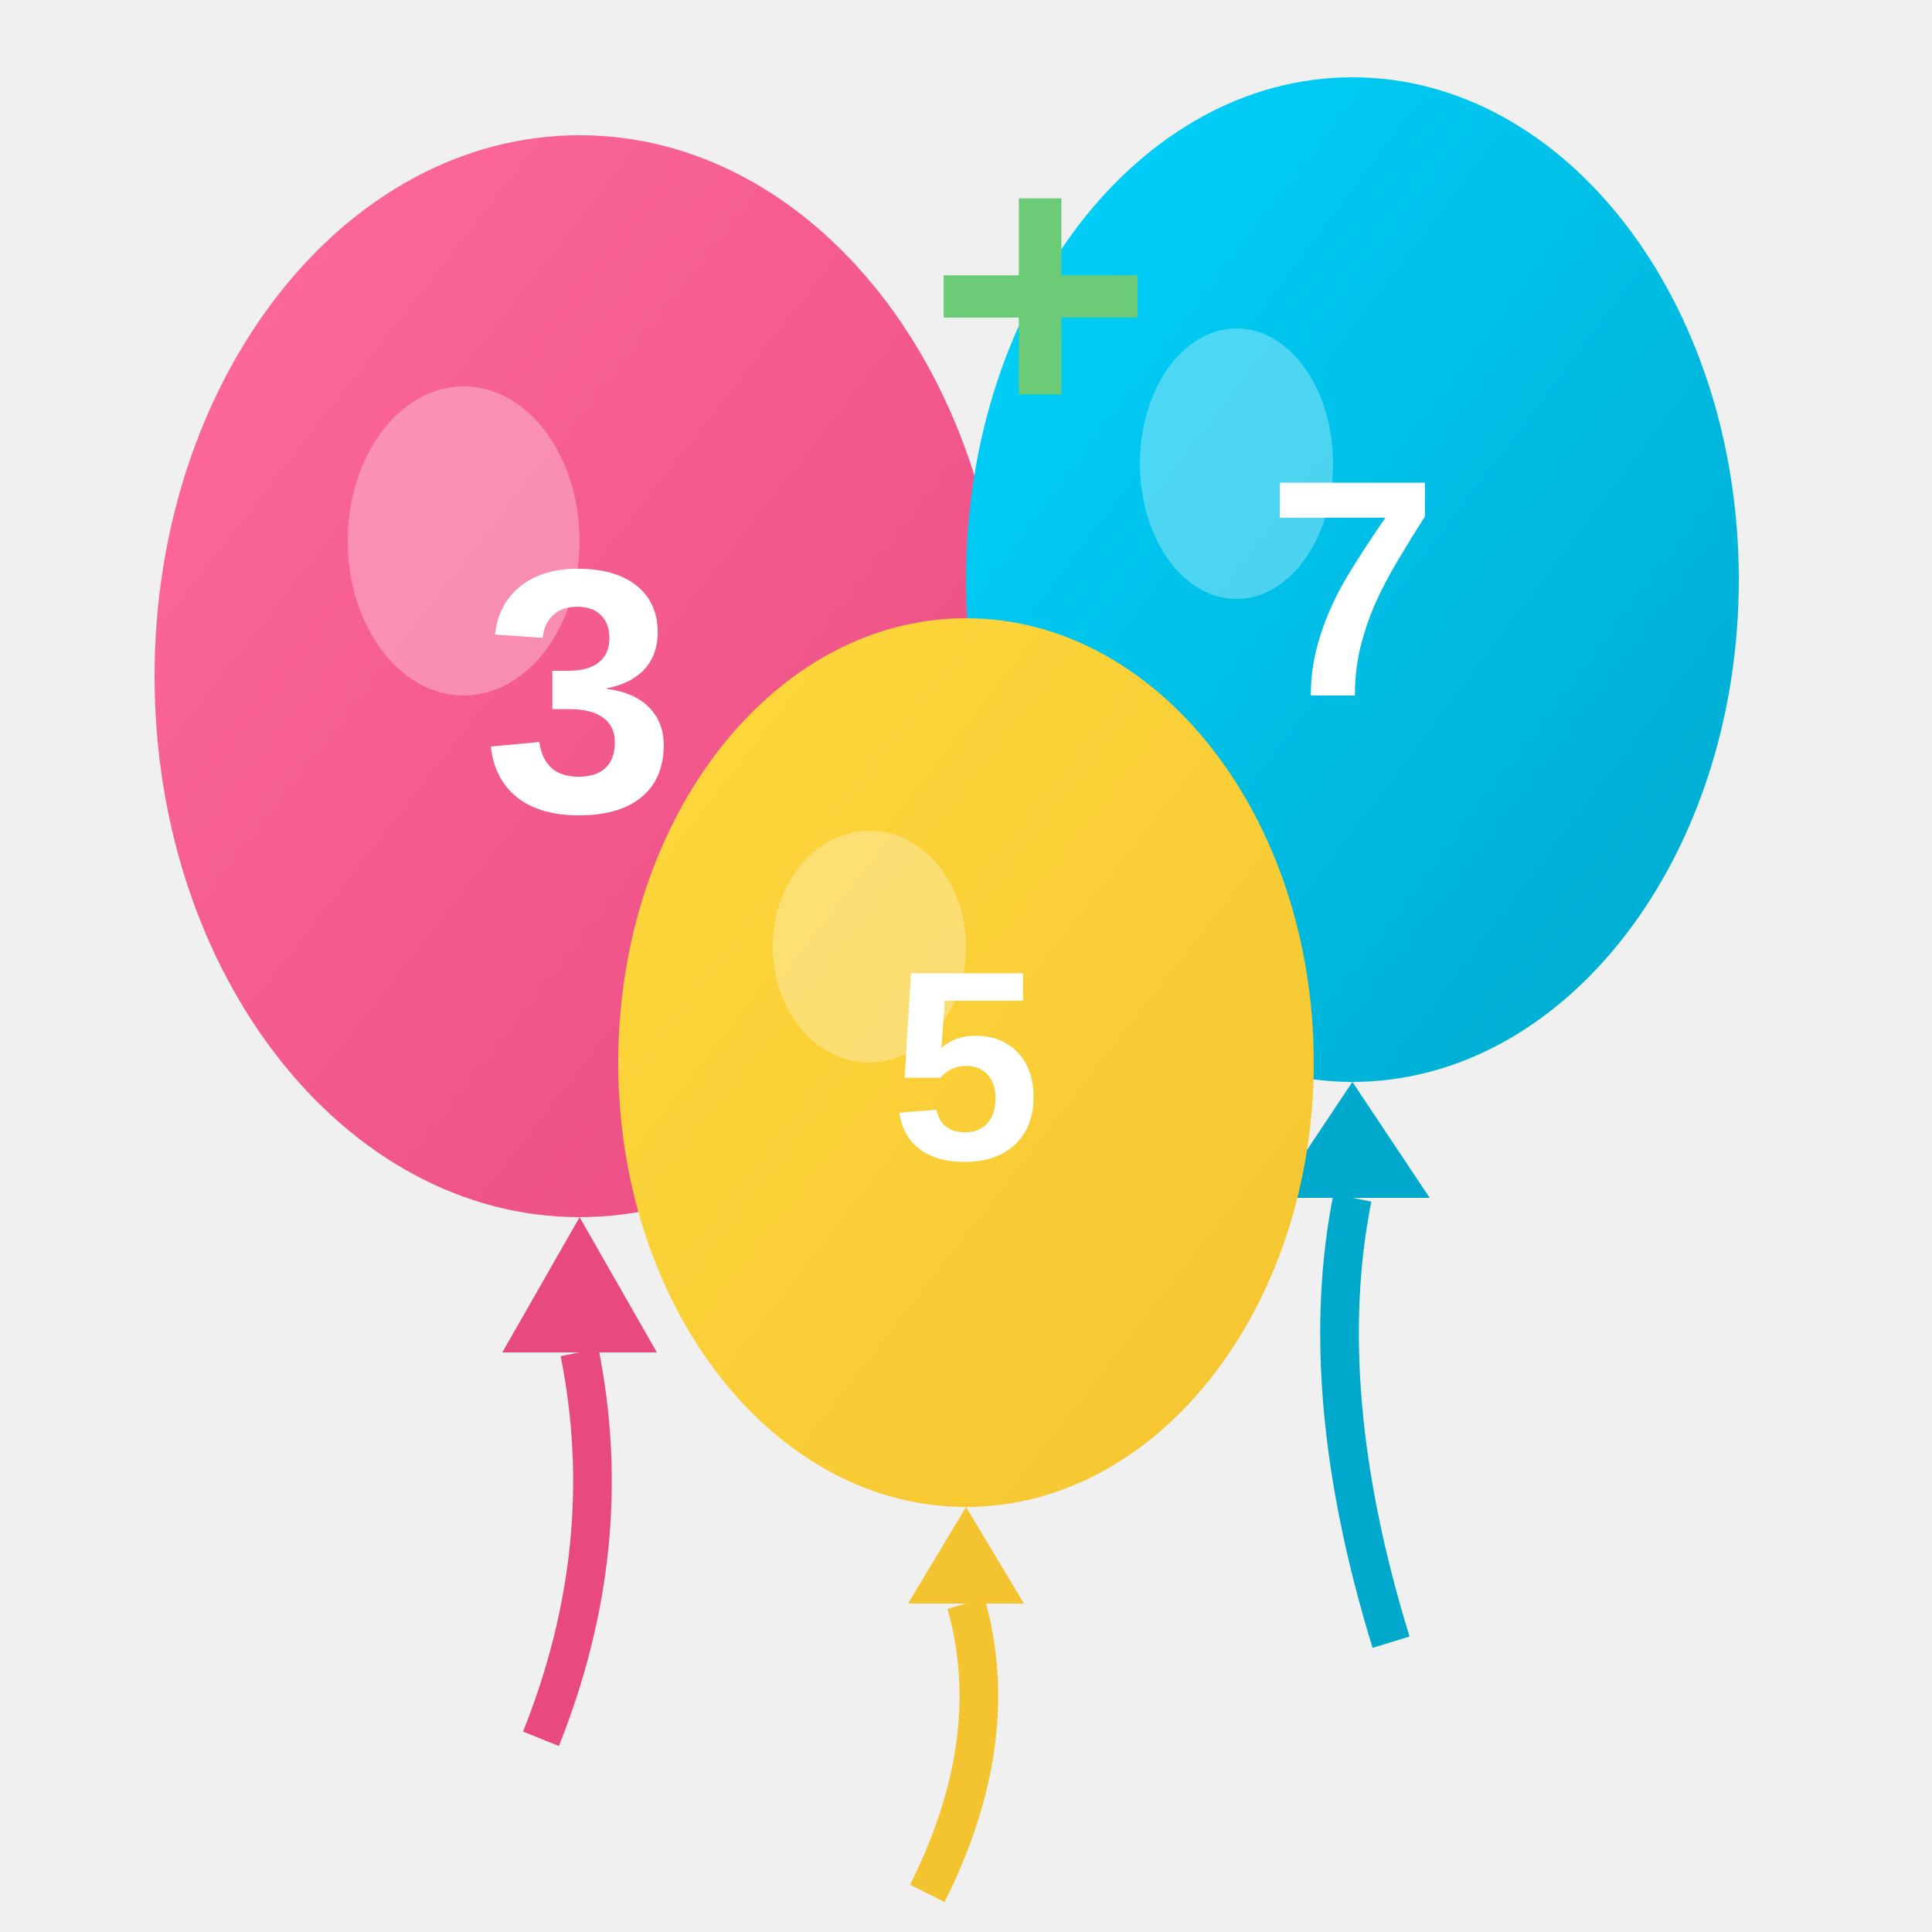
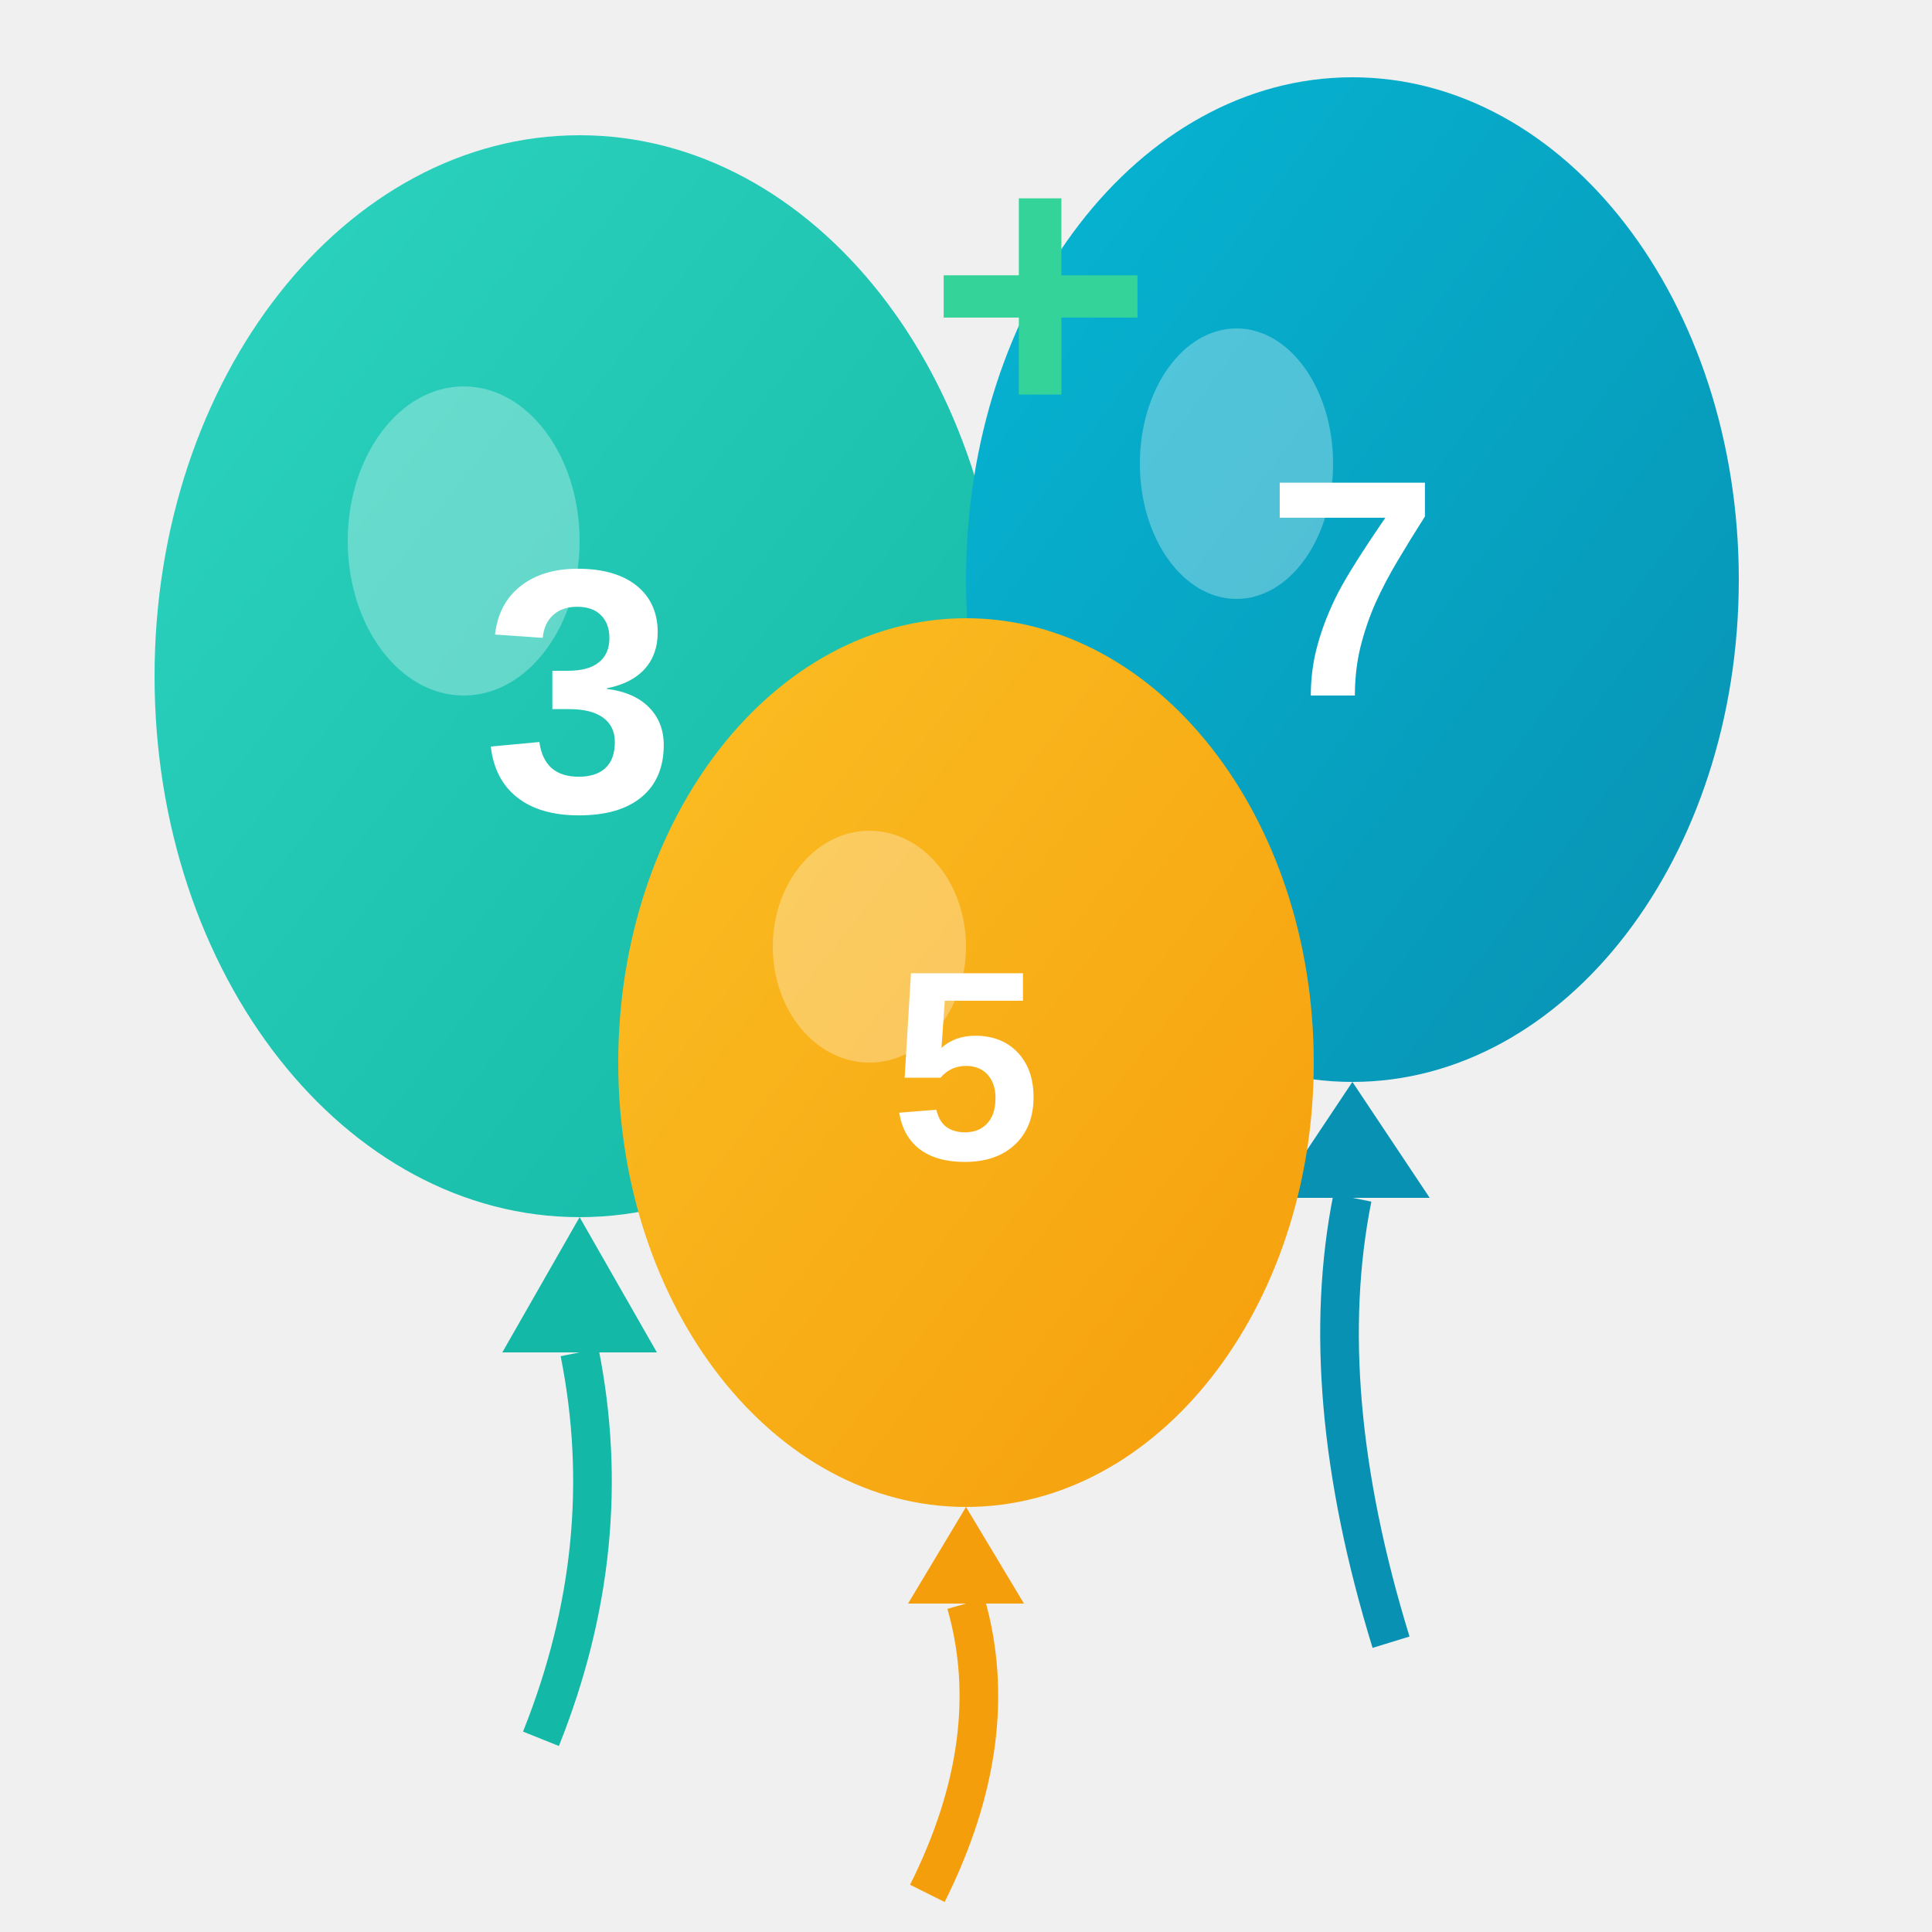
<svg xmlns="http://www.w3.org/2000/svg" viewBox="0 0 100 100">
  <defs>
    <linearGradient id="balloon1" x1="0%" y1="0%" x2="100%" y2="100%">
-       <stop offset="0%" style="stop-color:#FF6B9D" />
-       <stop offset="100%" style="stop-color:#E84A7F" />
+       <stop offset="0%" style="stop-color:#2DD4BF" />
+       <stop offset="100%" style="stop-color:#14B8A6" />
    </linearGradient>
    <linearGradient id="balloon2" x1="0%" y1="0%" x2="100%" y2="100%">
-       <stop offset="0%" style="stop-color:#00D4FF" />
-       <stop offset="100%" style="stop-color:#00A8CC" />
+       <stop offset="0%" style="stop-color:#06B6D4" />
+       <stop offset="100%" style="stop-color:#0891B2" />
    </linearGradient>
    <linearGradient id="balloon3" x1="0%" y1="0%" x2="100%" y2="100%">
-       <stop offset="0%" style="stop-color:#FFD93D" />
-       <stop offset="100%" style="stop-color:#F4C430" />
+       <stop offset="0%" style="stop-color:#FBBF24" />
+       <stop offset="100%" style="stop-color:#F59E0B" />
    </linearGradient>
  </defs>
  <ellipse cx="30" cy="35" rx="22" ry="28" fill="url(#balloon1)" />
  <ellipse cx="24" cy="28" rx="6" ry="8" fill="rgba(255,255,255,0.3)" />
-   <polygon points="30,63 26,70 34,70" fill="#E84A7F" />
-   <path d="M30 70 Q32 80 28 90" stroke="#E84A7F" stroke-width="2" fill="none" />
+   <polygon points="30,63 26,70 34,70" fill="#14B8A6" />
+   <path d="M30 70 Q32 80 28 90" stroke="#14B8A6" stroke-width="2" fill="none" />
  <text x="30" y="42" text-anchor="middle" fill="white" font-size="18" font-weight="bold" font-family="Arial">3</text>
  <ellipse cx="70" cy="30" rx="20" ry="26" fill="url(#balloon2)" />
  <ellipse cx="64" cy="24" rx="5" ry="7" fill="rgba(255,255,255,0.3)" />
-   <polygon points="70,56 66,62 74,62" fill="#00A8CC" />
-   <path d="M70 62 Q68 72 72 85" stroke="#00A8CC" stroke-width="2" fill="none" />
+   <polygon points="70,56 66,62 74,62" fill="#0891B2" />
+   <path d="M70 62 Q68 72 72 85" stroke="#0891B2" stroke-width="2" fill="none" />
  <text x="70" y="36" text-anchor="middle" fill="white" font-size="16" font-weight="bold" font-family="Arial">7</text>
  <ellipse cx="50" cy="55" rx="18" ry="23" fill="url(#balloon3)" />
  <ellipse cx="45" cy="49" rx="5" ry="6" fill="rgba(255,255,255,0.3)" />
-   <polygon points="50,78 47,83 53,83" fill="#F4C430" />
-   <path d="M50 83 Q52 90 48 98" stroke="#F4C430" stroke-width="2" fill="none" />
+   <polygon points="50,78 47,83 53,83" fill="#F59E0B" />
+   <path d="M50 83 Q52 90 48 98" stroke="#F59E0B" stroke-width="2" fill="none" />
  <text x="50" y="60" text-anchor="middle" fill="white" font-size="14" font-weight="bold" font-family="Arial">5</text>
-   <text x="48" y="22" fill="#6BCB77" font-size="20" font-weight="bold" font-family="Arial">+</text>
+   <text x="48" y="22" fill="#34D399" font-size="20" font-weight="bold" font-family="Arial">+</text>
</svg>
